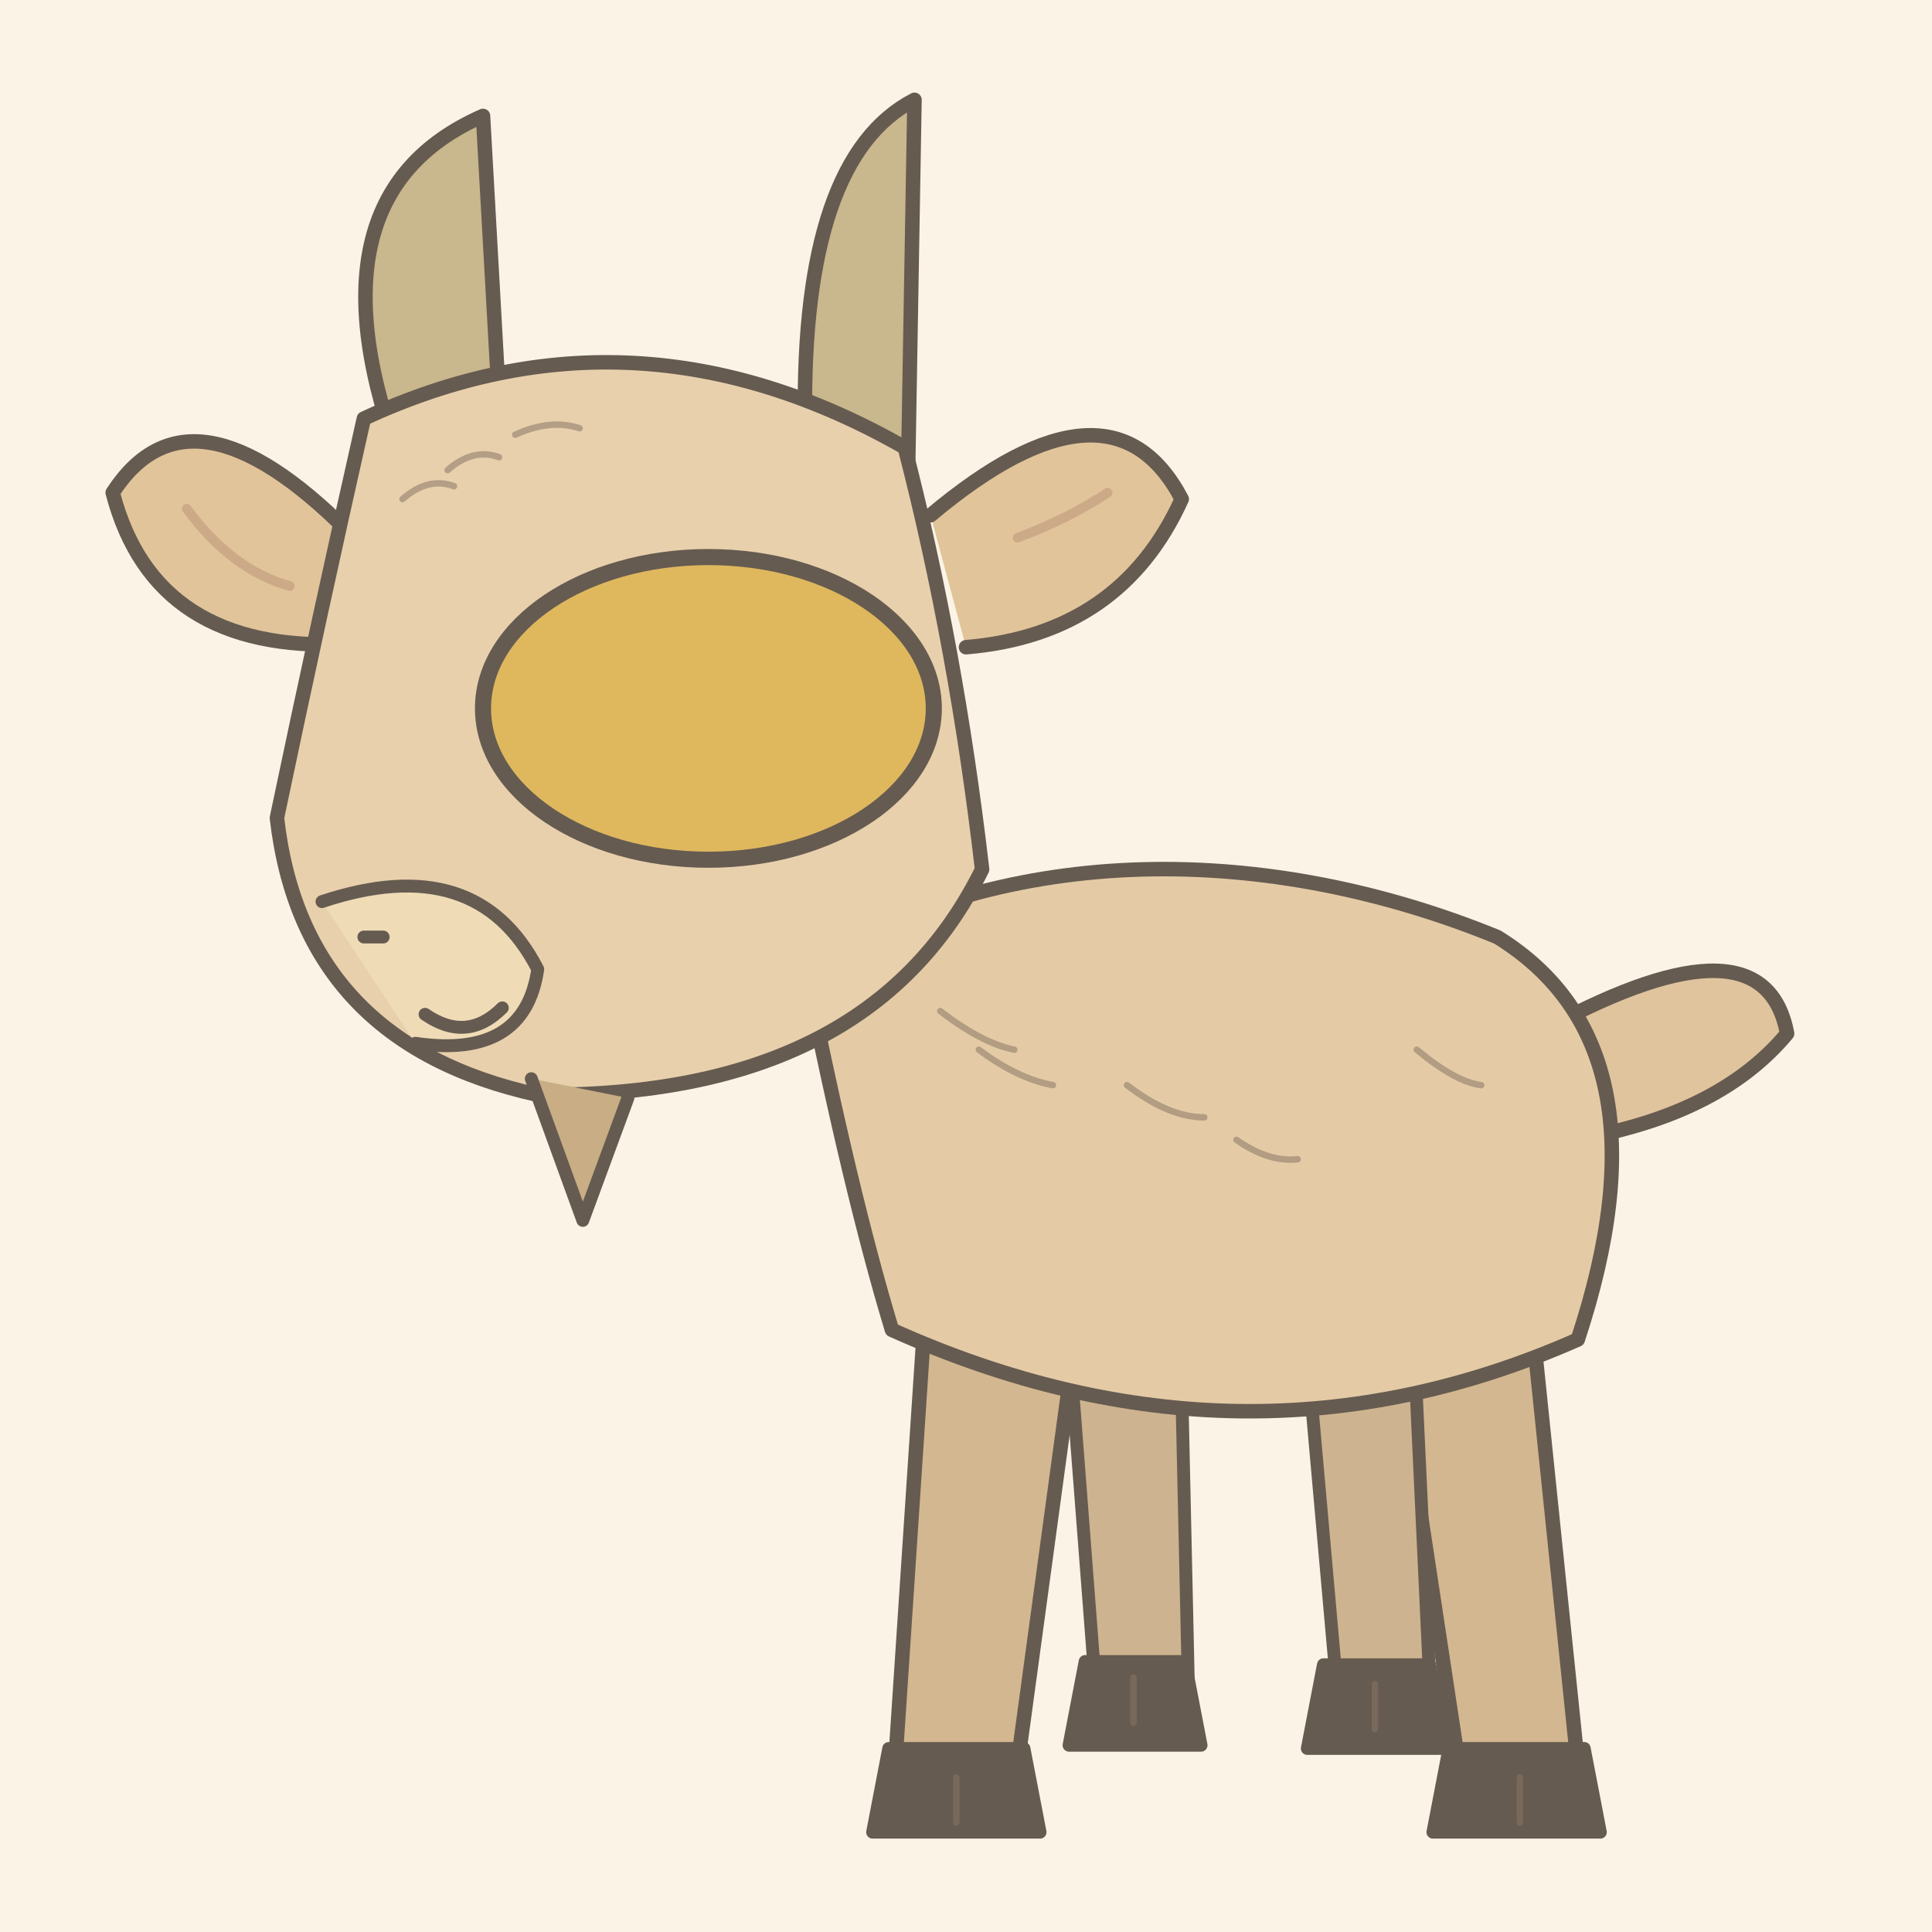
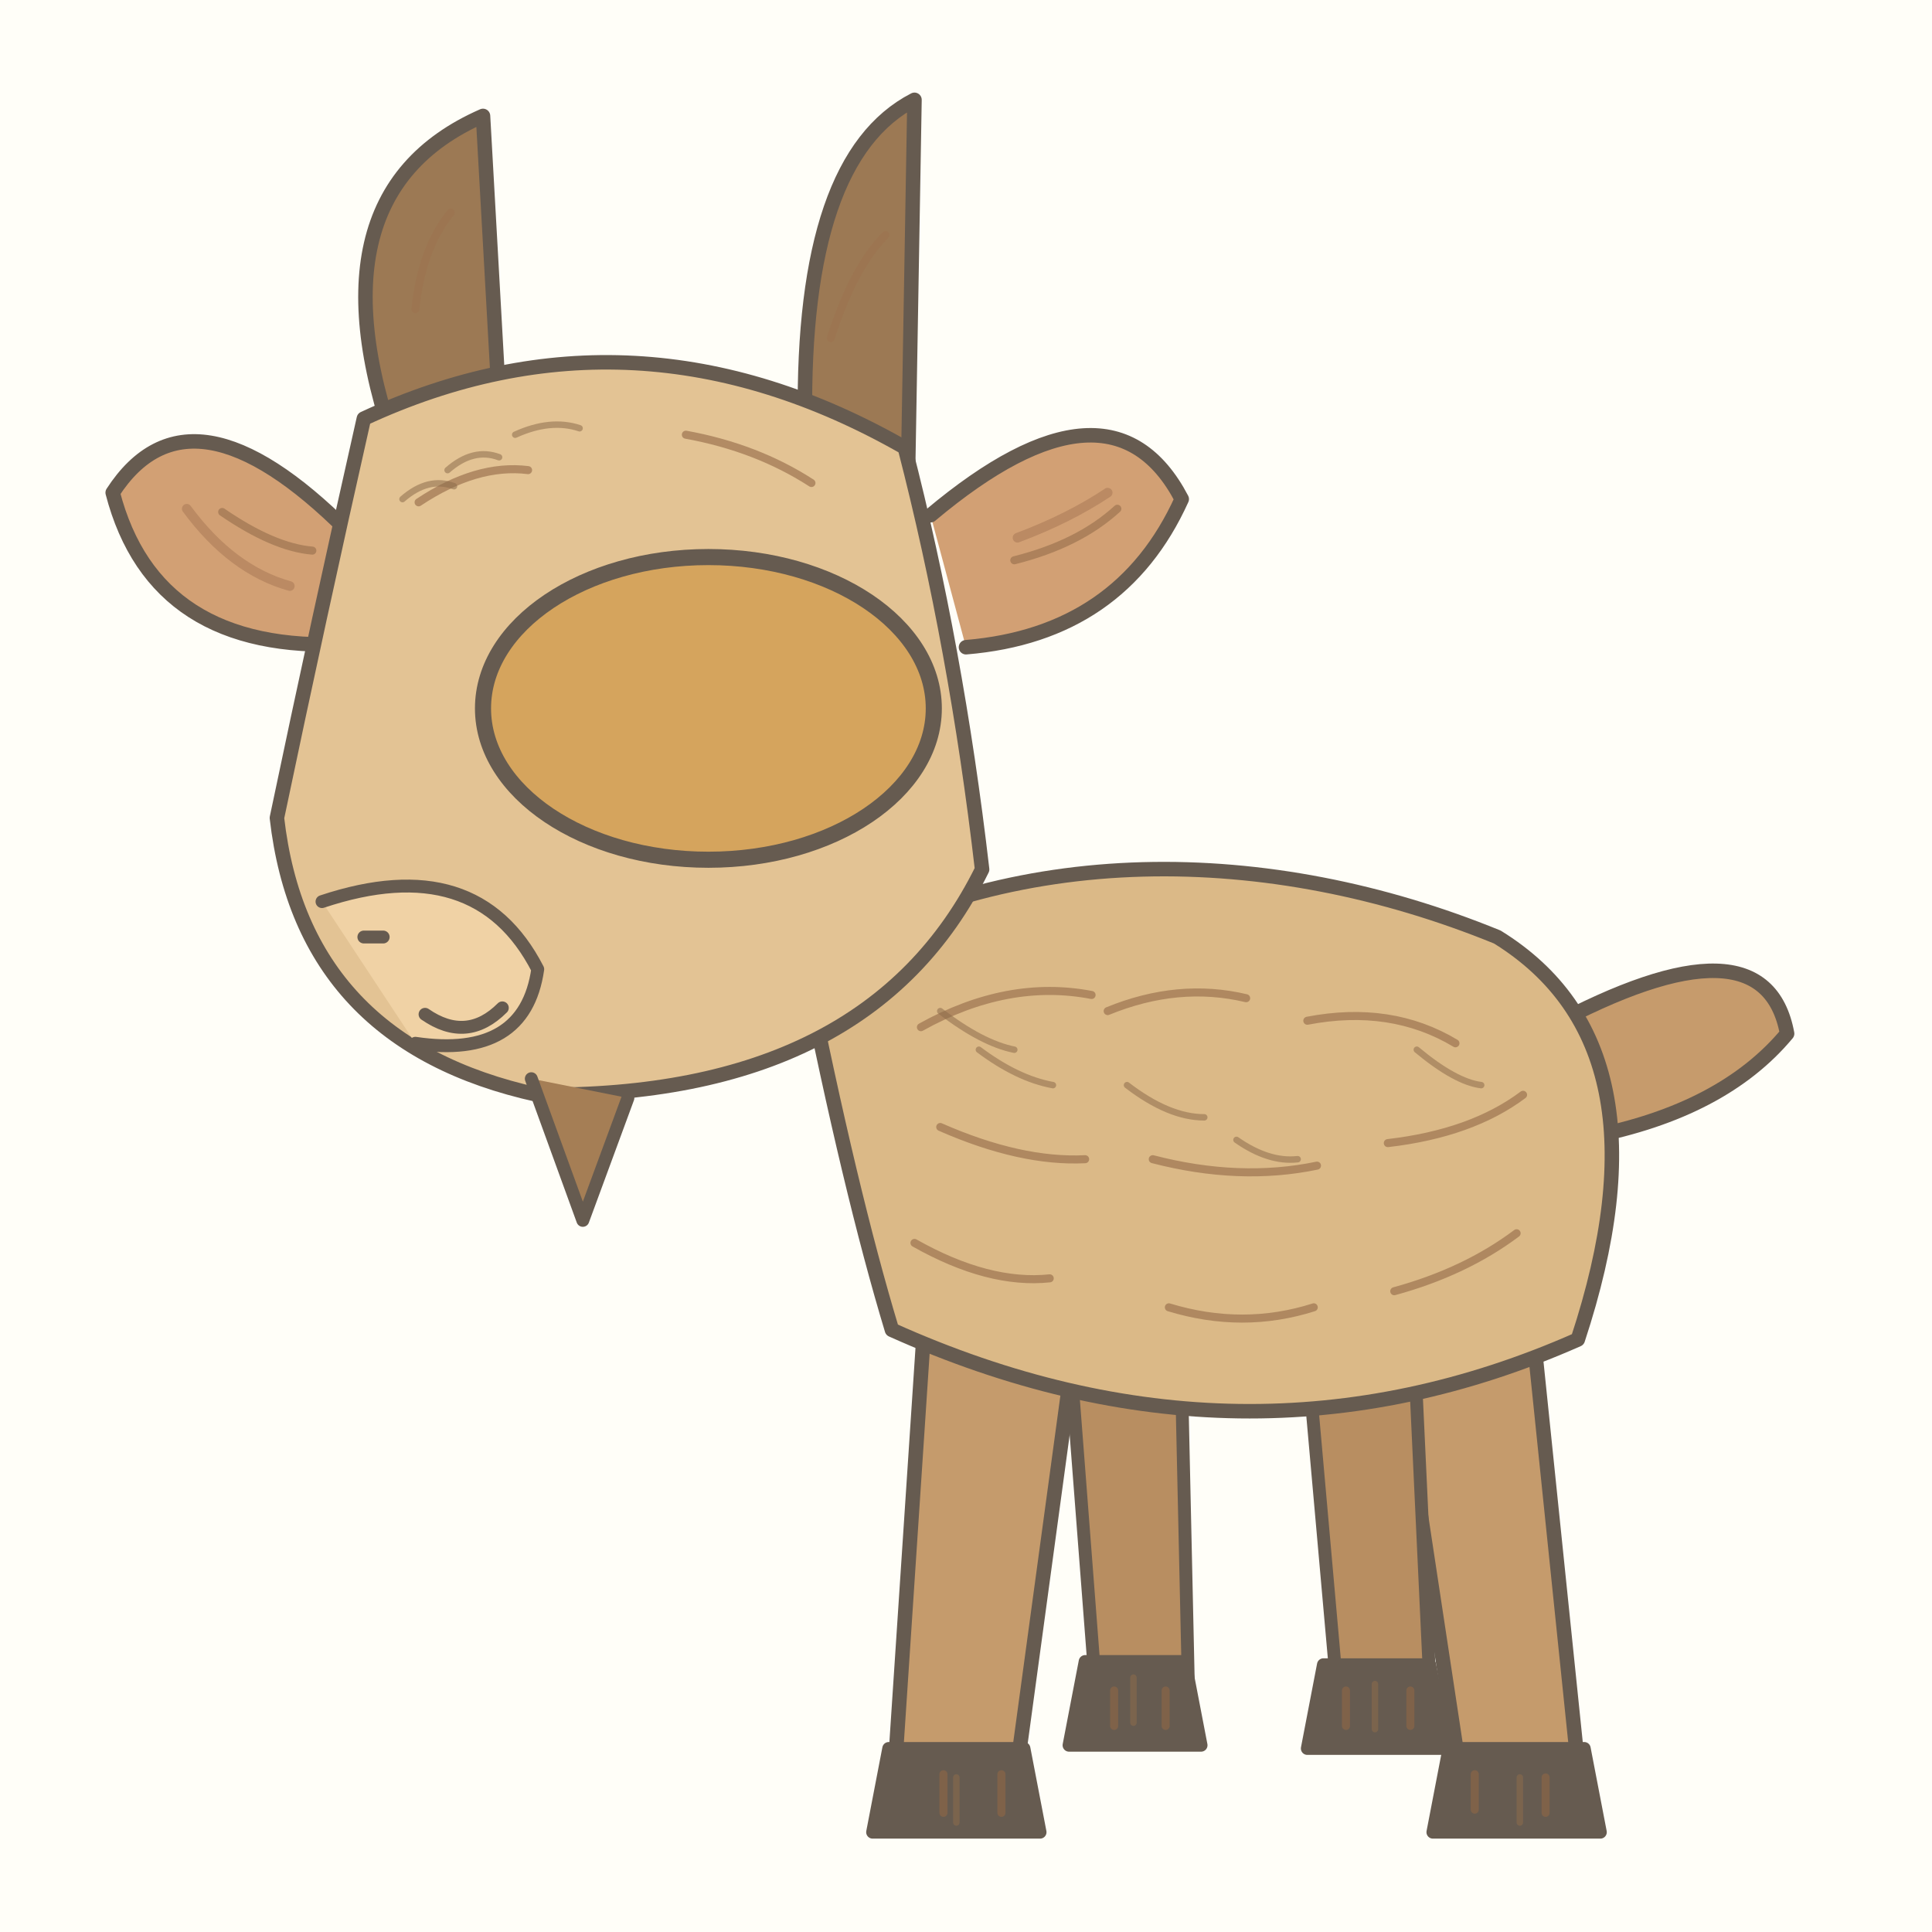
<svg xmlns="http://www.w3.org/2000/svg" width="600" height="600" viewBox="0 0 600 600" data-full-animal="goat" data-illustration="incomplete">
-   <rect width="600" height="600" rx="0" fill="#fbf4e6" />
+   <rect width="600" height="600" rx="0" fill="#fffef8" />
  <defs>
    <mask id="detail-mask">
      <rect width="600" height="600" fill="white" />
      <rect x="160" y="185" width="120" height="70" fill="black" />
    </mask>
  </defs>
-   <path d="M288 397L278 548L316 548L333 423M433 416L453 548L490 548L474 393" fill="#d3b790" stroke="#665b50" stroke-width="4.5" stroke-linecap="round" stroke-linejoin="round" />
-   <path d="M332 417L340 521L369 521L367 431M407 432L415 522L444 522L439 415" fill="#cdb38f" stroke="#665b50" stroke-width="4" stroke-linecap="round" stroke-linejoin="round" />
+   <path d="M288 397L278 548L316 548L333 423M433 416L453 548L490 548L474 393" fill="#c59b6c" stroke="#665b50" stroke-width="4.5" stroke-linecap="round" stroke-linejoin="round" />
+   <path d="M332 417L340 521L369 521L367 431M407 432L415 522L444 522L439 415" fill="#b88e61" stroke="#665b50" stroke-width="4" stroke-linecap="round" stroke-linejoin="round" />
  <path d="M276 543l-5 26h52l-5 -26Z" fill="#665b50" stroke="#665b50" stroke-width="4" stroke-linecap="round" stroke-linejoin="round" />
  <path d="M450 543l-5 26h52l-5 -26Z" fill="#665b50" stroke="#665b50" stroke-width="4" stroke-linecap="round" stroke-linejoin="round" />
  <path d="M337 516l-5 26h41l-5 -26Z" fill="#665b50" stroke="#665b50" stroke-width="4" stroke-linecap="round" stroke-linejoin="round" />
  <path d="M411 517l-5 26h43l-5 -26Z" fill="#665b50" stroke="#665b50" stroke-width="4" stroke-linecap="round" stroke-linejoin="round" />
-   <path d="M481 319Q548 283 555 321Q535 345 494 353" fill="#dfc49e" stroke="#665b50" stroke-width="4.5" stroke-linecap="round" stroke-linejoin="round" />
-   <path d="M250 300C314 261 394 262 465 291Q520 325 490 416Q386 462 277 413Q264 370 250 300Z" fill="#e4cba6" stroke="#665b50" stroke-width="4.5" stroke-linecap="round" stroke-linejoin="round" />
-   <path d="M125 145Q93 61 150 36L155 125M250 130Q249 49 284 31L282 147" fill="#c9b78d" stroke="#665b50" stroke-width="4.5" stroke-linecap="round" stroke-linejoin="round" />
-   <path d="M108 165Q59 116 35 153Q48 203 108 200M289 160Q345 113 367 155Q348 197 300 201" fill="#e1c49a" stroke="#665b50" stroke-width="4.5" stroke-linecap="round" stroke-linejoin="round" />
-   <path d="M113 130Q197 91 281 139Q297 201 305 270Q270 341 167 340Q94 324 86 254Q99 192 113 130Z" fill="#e8d0ad" stroke="#665b50" stroke-width="4.5" stroke-linecap="round" stroke-linejoin="round" />
-   <ellipse cx="220" cy="220" rx="70" ry="47" fill="#dfb85e" stroke="#665b50" stroke-width="5" />
-   <path d="M100 280Q148 264 167 301Q163 329 129 324" fill="#efdcb7" stroke="#665b50" stroke-width="4" stroke-linecap="round" stroke-linejoin="round" />
+   <path d="M481 319Q548 283 555 321Q535 345 494 353" fill="#c69b6c" stroke="#665b50" stroke-width="4.5" stroke-linecap="round" stroke-linejoin="round" />
+   <path d="M250 300C314 261 394 262 465 291Q520 325 490 416Q386 462 277 413Q264 370 250 300Z" fill="#dbb987" stroke="#665b50" stroke-width="4.5" stroke-linecap="round" stroke-linejoin="round" />
+   <path d="M125 145Q93 61 150 36L155 125M250 130Q249 49 284 31L282 147" fill="#9c7954" stroke="#665b50" stroke-width="4.5" stroke-linecap="round" stroke-linejoin="round" />
+   <path d="M108 165Q59 116 35 153Q48 203 108 200M289 160Q345 113 367 155Q348 197 300 201" fill="#d2a074" stroke="#665b50" stroke-width="4.5" stroke-linecap="round" stroke-linejoin="round" />
+   <path d="M113 130Q197 91 281 139Q297 201 305 270Q270 341 167 340Q94 324 86 254Q99 192 113 130Z" fill="#e3c394" stroke="#665b50" stroke-width="4.5" stroke-linecap="round" stroke-linejoin="round" />
+   <ellipse cx="220" cy="220" rx="70" ry="47" fill="#d5a45d" stroke="#665b50" stroke-width="5" />
+   <path d="M100 280Q148 264 167 301Q163 329 129 324" fill="#f0d2a5" stroke="#665b50" stroke-width="4" stroke-linecap="round" stroke-linejoin="round" />
  <path d="M113 291L119 291M132 315Q145 324 156 313" fill="none" stroke="#665b50" stroke-width="4" stroke-linecap="round" stroke-linejoin="round" />
-   <path d="M165 335L181 379L195 341" fill="#c8ad85" stroke="#665b50" stroke-width="4" stroke-linecap="round" stroke-linejoin="round" />
+   <path d="M165 335L181 379L195 341" fill="#a57e55" stroke="#665b50" stroke-width="4" stroke-linecap="round" stroke-linejoin="round" />
+   <g fill="none" stroke="#9c7450" stroke-width="2.5" stroke-linecap="round" opacity=".7">
+     <path d="M286 319q27-15 53-10m5 5q22-9 43-4m19 7q26-5 46 7M292 350q25 11 45 10m21 0q27 7 51 2m22-7q26-3 42-15M284 386q23 13 42 11m37 9q23 7 45 0m25-5q22-6 38-18M130 156q18-12 34-10m49-11q22 4 39 15" />
+     <path d="M129 96q2-19 11-30m118 39q7-22 17-32M69 159q16 11 28 12m218 3q20-5 32-16" />
+   </g>
+   <g fill="none" stroke="#7f6249" stroke-width="2.5" stroke-linecap="round">
+     <path d="M293 551v12m18-12v12M458 551v11m22-10v11M346 525v11m16-11v11M418 525v11m20-11v11" />
+   </g>
  <g mask="url(#detail-mask)" data-coat-details="goat">
-     <path d="M125 155q8 -7 16 -4M139 146q8 -7 16 -4M160 135q11 -5 20 -2M292 314q13 10 23 12M304 326q12 9 23 11M350 337q13 10 24 10M384 354q10 7 19 6M440 326q12 10 20 11M297 552v14M472 552v14M352 521v14M427 523v14" fill="none" stroke="#887565" stroke-width="2" stroke-linecap="round" opacity=".55" />
-     <path d="M58 158q14 19 32 24M316 167q16 -6 28 -14" fill="none" stroke="#bc9678" stroke-width="3" stroke-linecap="round" opacity=".55" />
+     <path d="M125 155q8 -7 16 -4M139 146q8 -7 16 -4M160 135q11 -5 20 -2M292 314q13 10 23 12M304 326q12 9 23 11M350 337q13 10 24 10M384 354q10 7 19 6M440 326q12 10 20 11M297 552v14M472 552v14M352 521v14M427 523v14" fill="none" stroke="#8d6b4b" stroke-width="2" stroke-linecap="round" opacity=".55" />
+     <path d="M58 158q14 19 32 24M316 167q16 -6 28 -14" fill="none" stroke="#a87855" stroke-width="3" stroke-linecap="round" opacity=".55" />
  </g>
</svg>
